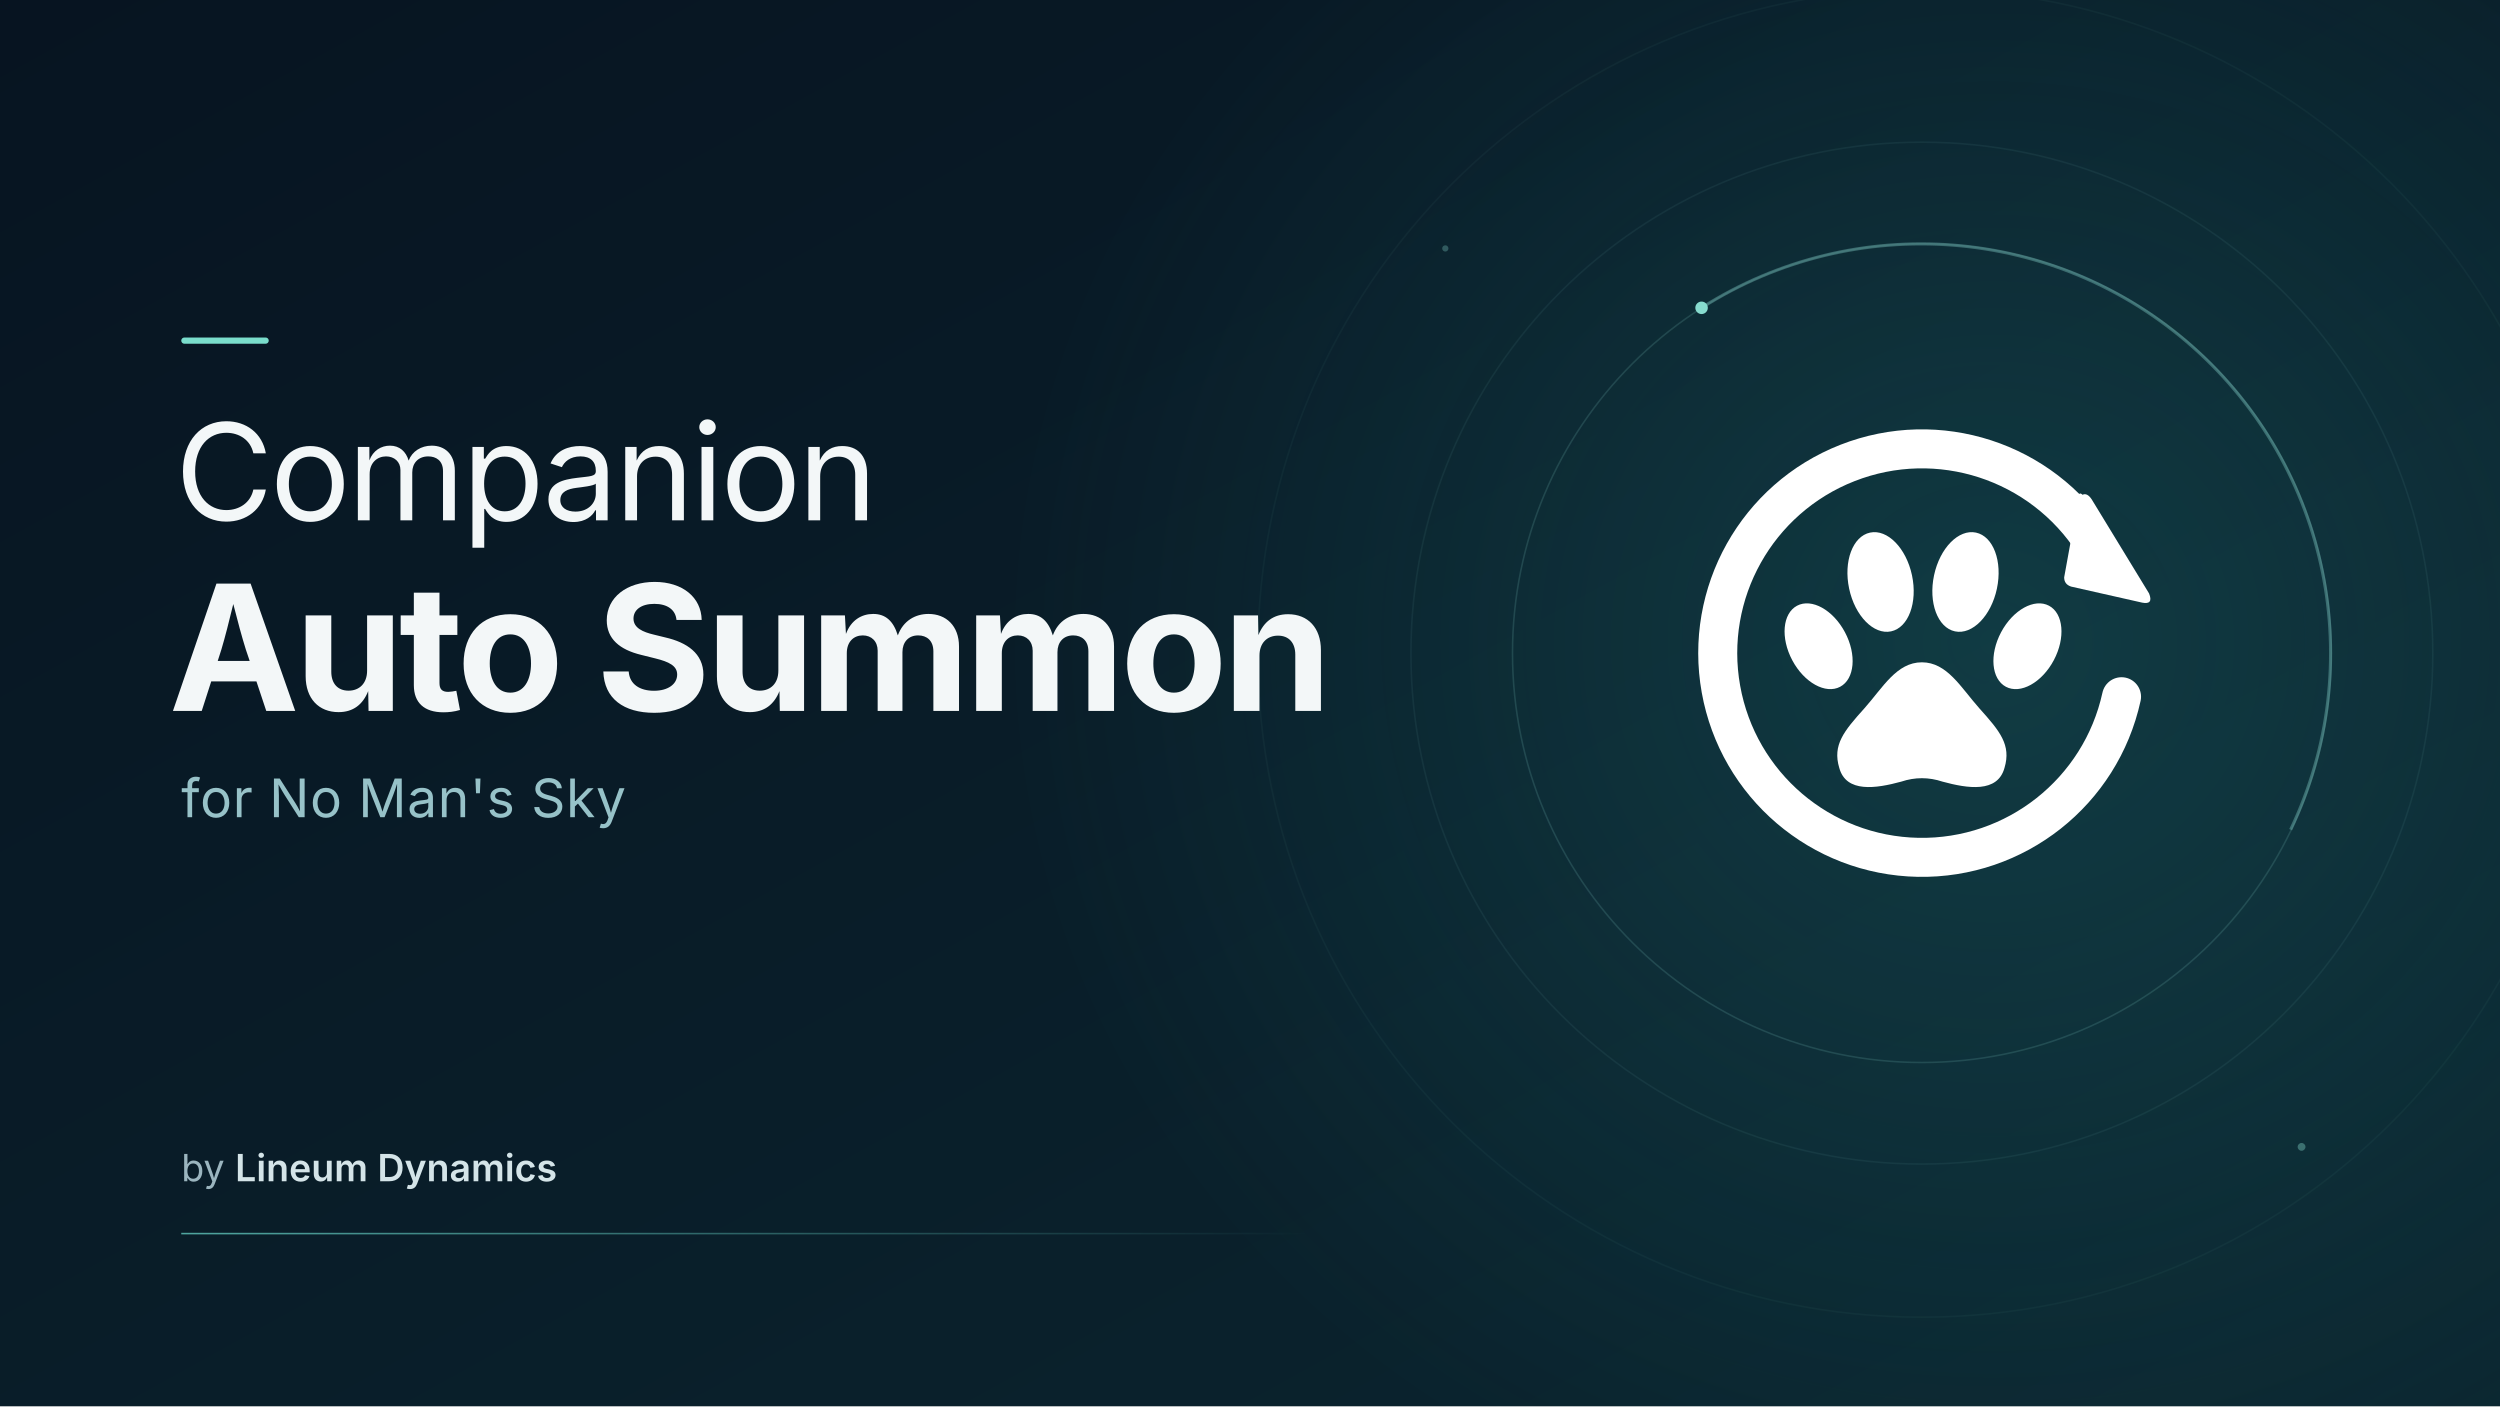
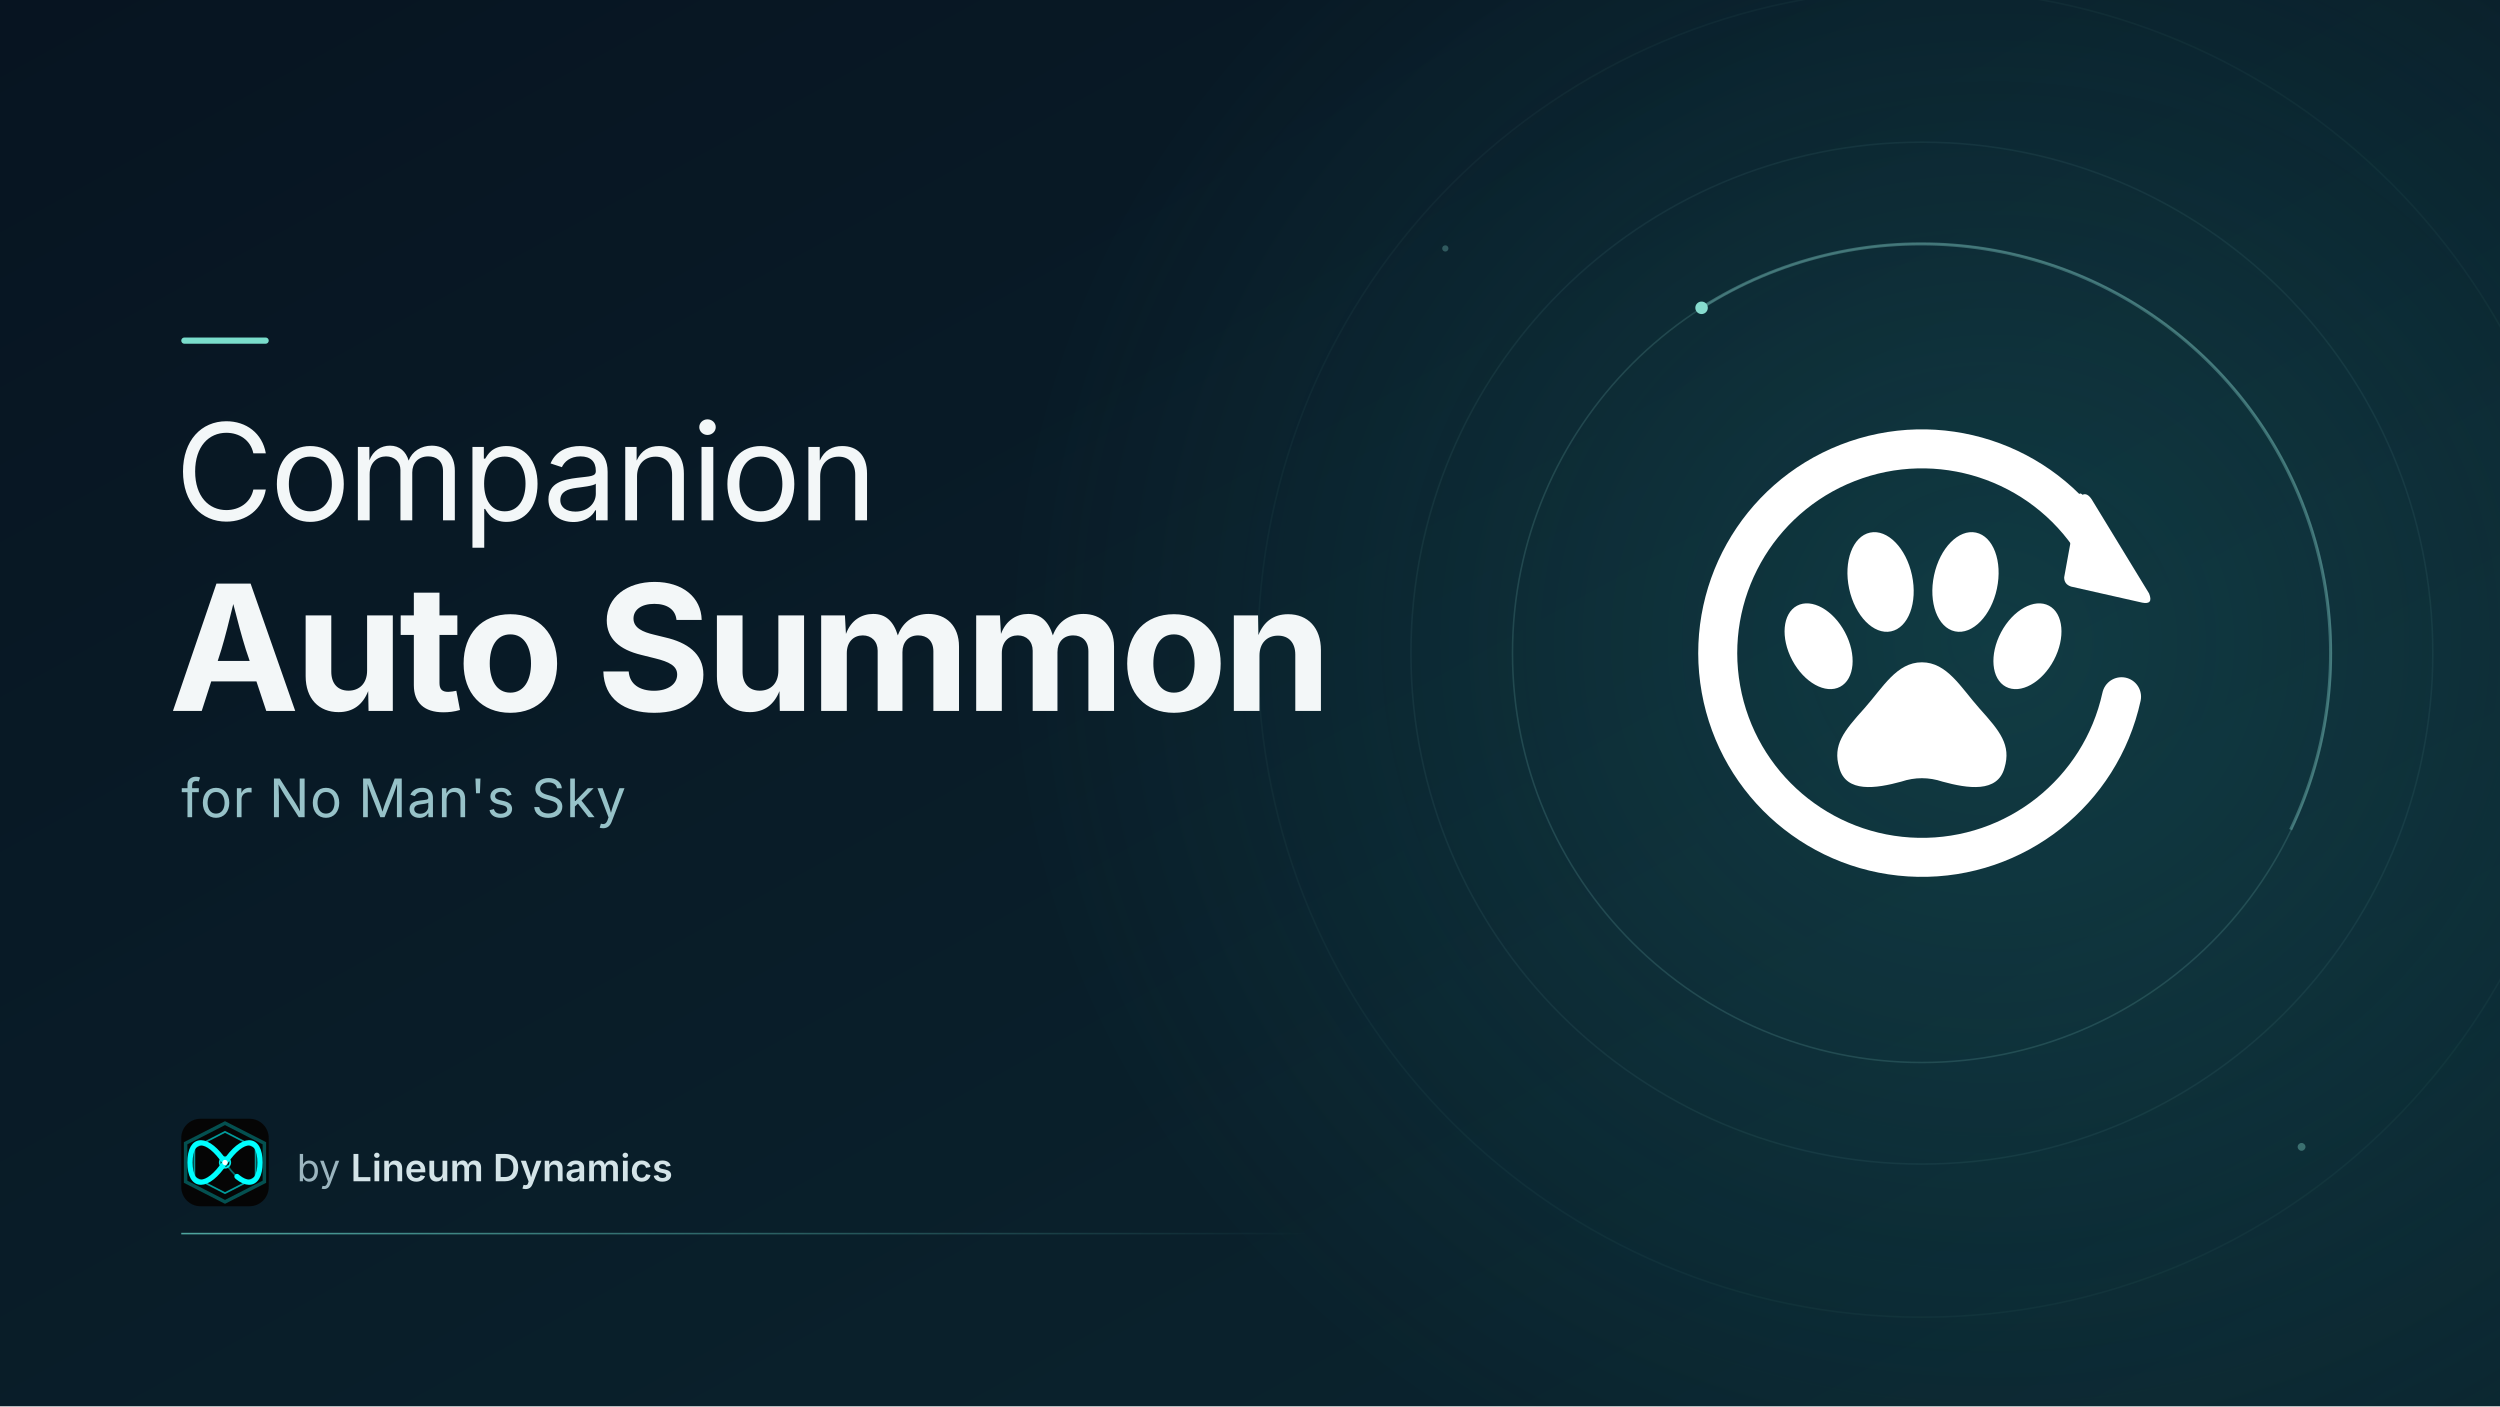
<svg xmlns="http://www.w3.org/2000/svg" width="1600" height="900" viewBox="0 0 1600 900" role="img" aria-labelledby="cover-title cover-description">
  <defs>
    <linearGradient id="background" x1="0" y1="0" x2="1" y2="1">
      <stop offset="0" stop-color="#071421" />
      <stop offset="1" stop-color="#0b2630" />
    </linearGradient>
    <radialGradient id="teal-light">
      <stop offset="0" stop-color="#2b9f9c" stop-opacity="0.22" />
      <stop offset="1" stop-color="#2b9f9c" stop-opacity="0" />
    </radialGradient>
    <linearGradient id="rule" x1="0" y1="0" x2="1" y2="0">
      <stop offset="0" stop-color="#61c8bd" stop-opacity="0.8" />
      <stop offset="1" stop-color="#61c8bd" stop-opacity="0" />
    </linearGradient>
    <symbol id="companion-glyph" viewBox="0 0 256 256">
      <g fill="#fff">
        <path d="M215 147 A89 89 0 1 1 203 80" fill="none" stroke="#fff" stroke-width="17" stroke-linecap="round" />
        <path d="M198 59 Q196 57 196 62 L190 95 Q190 98 193 99 L224 106 Q229 107 227 102 L202 61 Q200 58 198 59Z" />
        <ellipse cx="83" cy="125" rx="13" ry="20" transform="rotate(-28 83 125)" />
        <ellipse cx="110" cy="97" rx="14" ry="22" transform="rotate(-12 110 97)" />
        <ellipse cx="147" cy="97" rx="14" ry="22" transform="rotate(12 147 97)" />
        <ellipse cx="174" cy="125" rx="13" ry="20" transform="rotate(28 174 125)" />
        <path d="M128 132 C117 132 111 143 103 152 C94 162 89 168 92 178 C95 189 108 187 119 184 C125 182 131 182 137 184 C148 187 161 189 164 178 C167 168 162 162 153 152 C145 143 139 132 128 132Z" />
      </g>
    </symbol>
+     <symbol id="lineum-dynamics-brand" viewBox="0 0 100 100">
+       <rect width="100" height="100" rx="22" fill="#050505" />
+       <polygon points="50,5 95,28 95,72 50,95 5,72 5,28" fill="none" stroke="#00ffff" stroke-width="4" stroke-opacity="0.3" />
+       <polygon points="50,15 85,33 85,67 50,85 15,67 15,33" fill="none" stroke="#00ffff" stroke-width="2" stroke-opacity="0.6" />
+       <path d="M 50 50 C 30 20, 10 20, 10 50 C 10 80, 30 80, 50 50 C 70 20, 90 20, 90 50 C 90 80, 70 80, 50 50 Z" fill="none" stroke="#00ffff" stroke-width="2" stroke-opacity="0.4" />
+       <path d="M 50 50 C 30 20, 10 20, 10 50 C 10 80, 30 80, 50 50 C 70 20, 90 20, 90 50 C 90 80, 70 80, 50 50 Z" fill="none" stroke="#00ffff" stroke-width="6" stroke-linecap="round" stroke-dasharray="250" stroke-dashoffset="10" />
+       <circle cx="50" cy="50" r="3" fill="#ffffff" />
+       <circle cx="50" cy="50" r="6" fill="none" stroke="#00ffff" stroke-opacity="0.9" stroke-width="2" />
+     </symbol>
  </defs>
  <rect width="1600" height="900" fill="url(#background)" />
  <ellipse cx="1274" cy="411" rx="628" ry="598" fill="url(#teal-light)" />
  <g fill="none" stroke="#73b9b5">
    <circle cx="1230" cy="418" r="262" stroke-opacity="0.20" />
    <circle cx="1230" cy="418" r="327" stroke-opacity="0.09" />
    <circle cx="1230" cy="418" r="425" stroke-opacity="0.055" />
    <path d="M1089 197 A262 262 0 0 1 1466 531" stroke-width="2" stroke-opacity="0.44" />
  </g>
  <circle cx="1089" cy="197" r="4" fill="#87dbce" />
  <circle cx="1473" cy="734" r="2.5" fill="#87dbce" fill-opacity="0.38" />
  <circle cx="925" cy="159" r="2" fill="#87dbce" fill-opacity="0.30" />
  <rect x="116" y="216" width="56" height="4" rx="2" fill="#7addcb" />
  <g font-family="Segoe UI, Inter, Arial, sans-serif">
    <text x="112" y="333" fill="#f3f7f8" font-size="86" font-weight="400" letter-spacing="-2">Companion</text>
    <text x="108" y="455" fill="#f3f7f8" font-size="112" font-weight="650" letter-spacing="-3">Auto Summon</text>
    <text x="116" y="523" fill="#97c2c8" font-size="34" font-weight="400" letter-spacing="0.5">for No Man's Sky</text>
-     <text x="116" y="756" fill="#9bb5bf" font-size="24" font-weight="400">by <tspan fill="#d4e4e8" font-weight="600">Lineum Dynamics</tspan>
+     <text x="190" y="756" fill="#9bb5bf" font-size="24" font-weight="400">by <tspan fill="#d4e4e8" font-weight="600">Lineum Dynamics</tspan>
    </text>
  </g>
+   <use href="#lineum-dynamics-brand" x="116" y="716" width="56" height="56" />
  <use href="#companion-glyph" x="1042" y="230" width="376" height="376" />
  <rect x="116" y="789" width="720" height="1" fill="url(#rule)" />
</svg>
